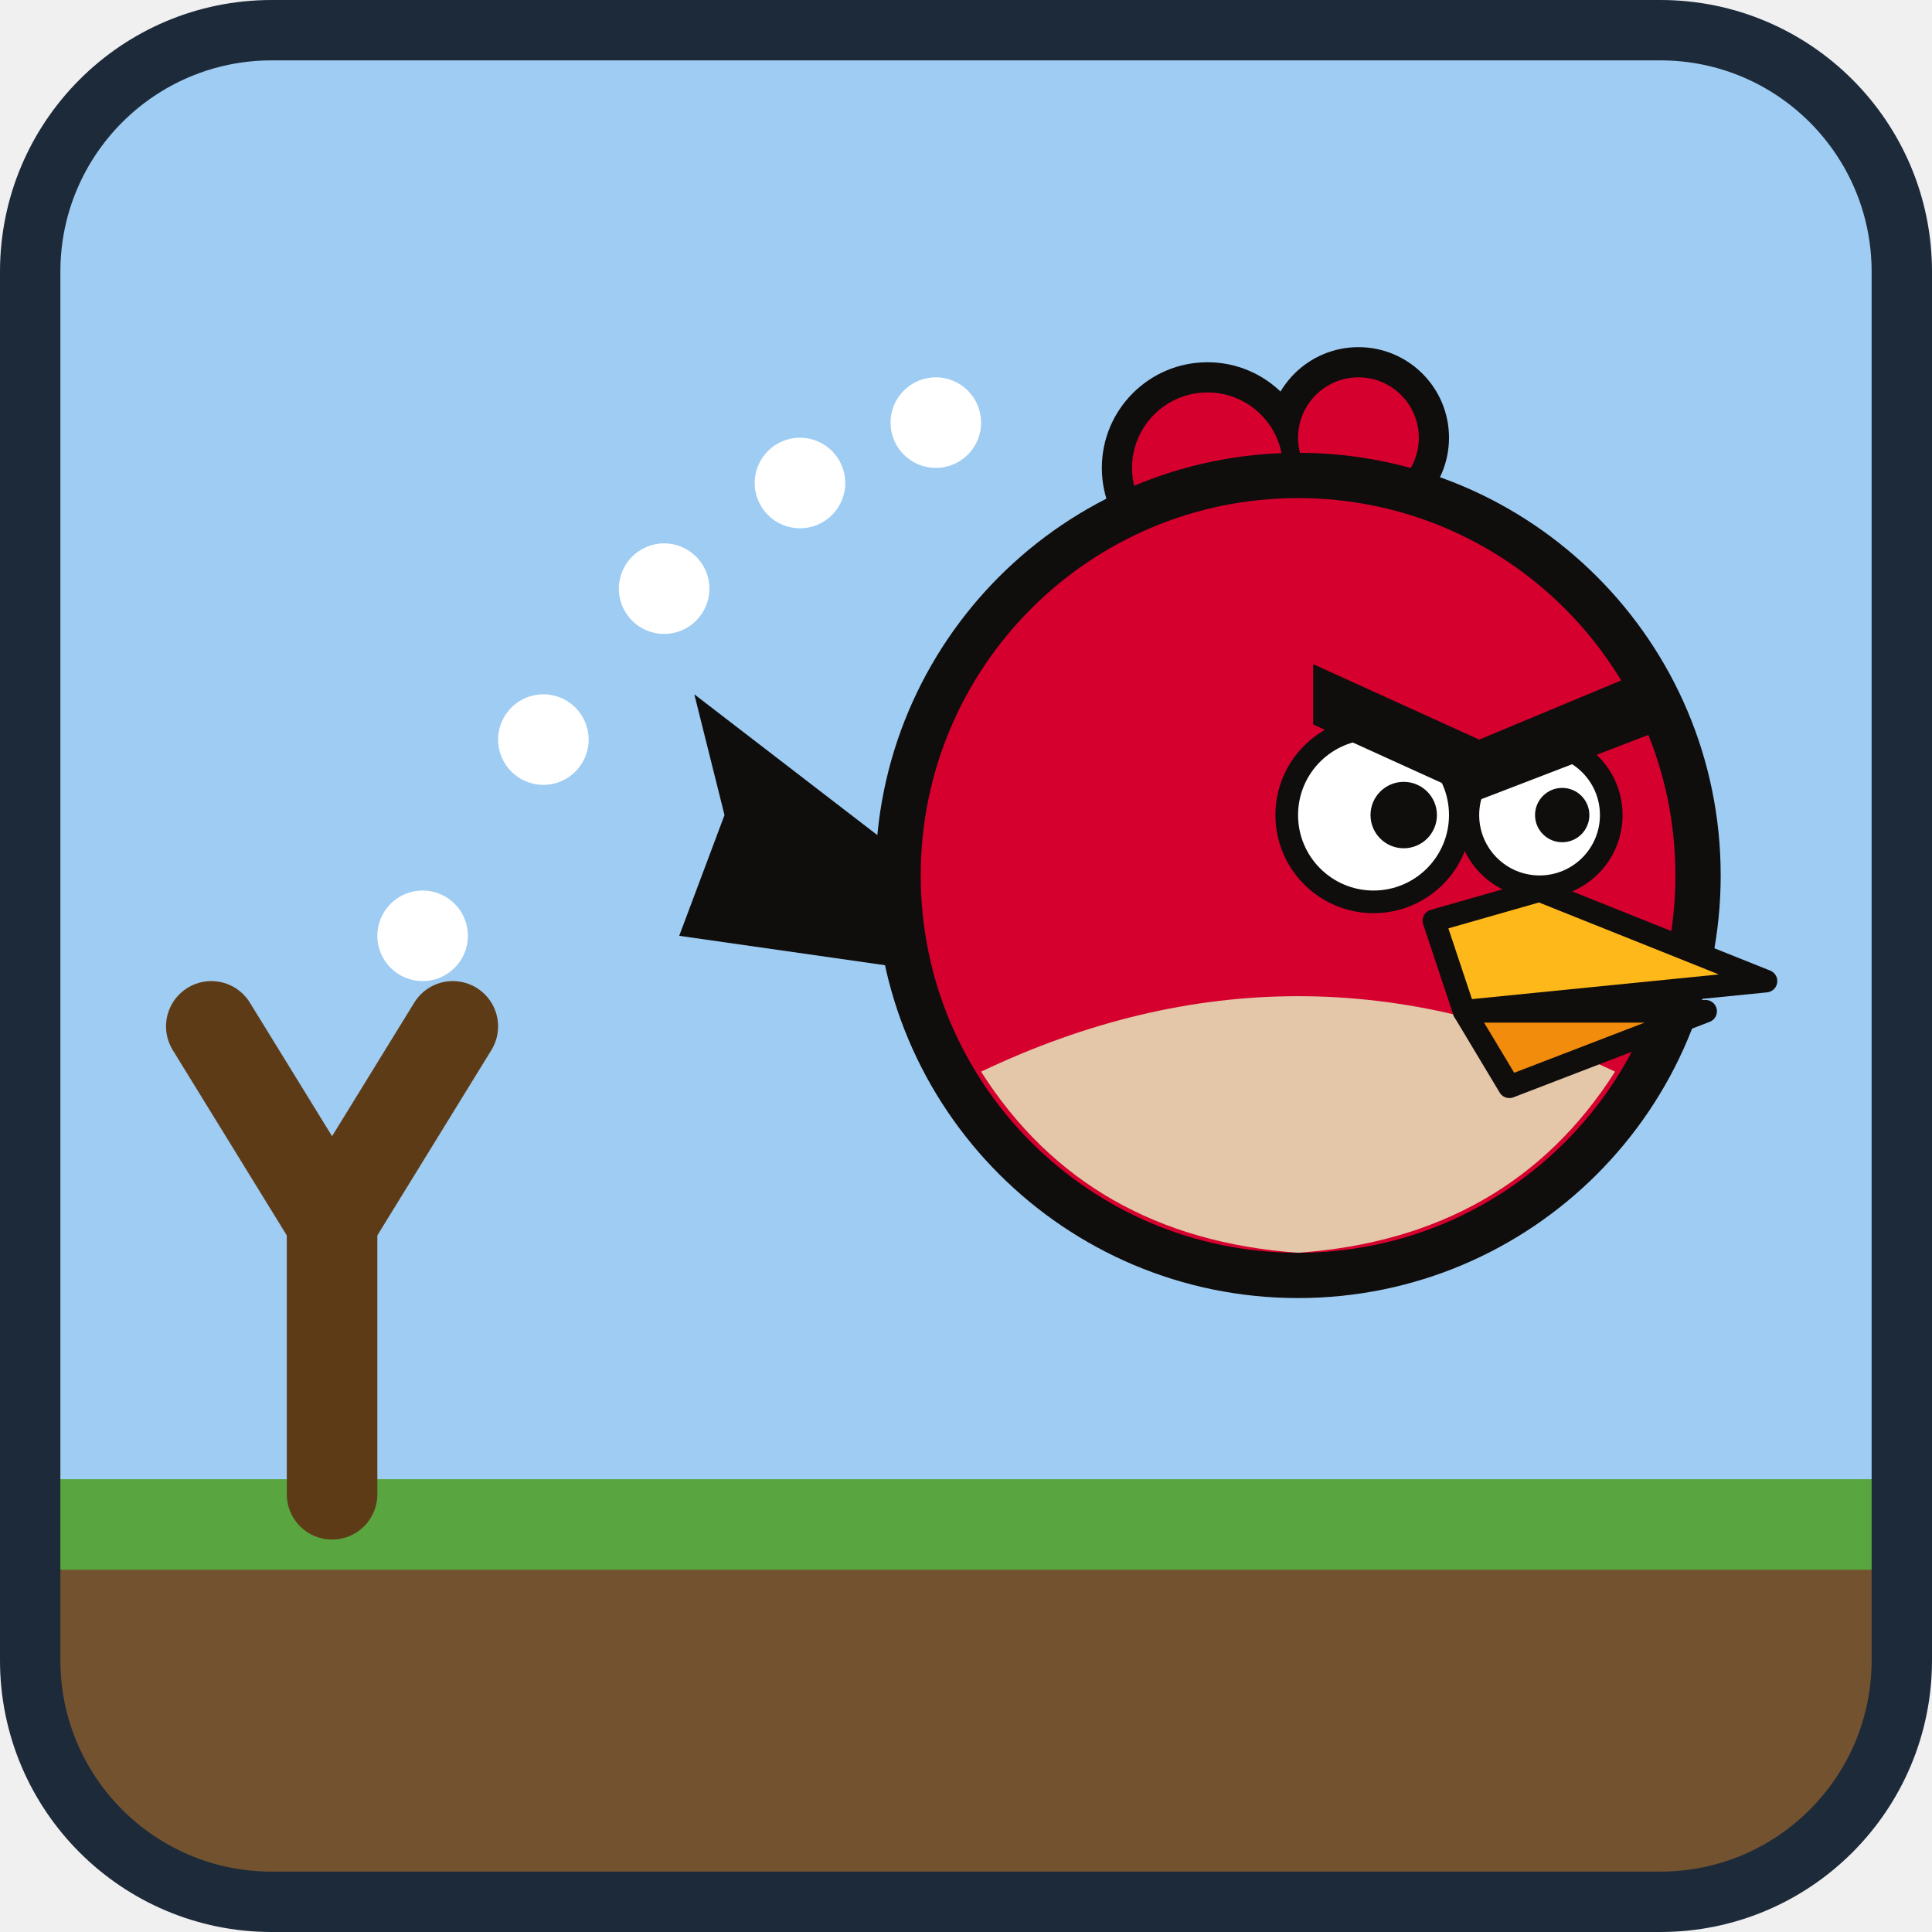
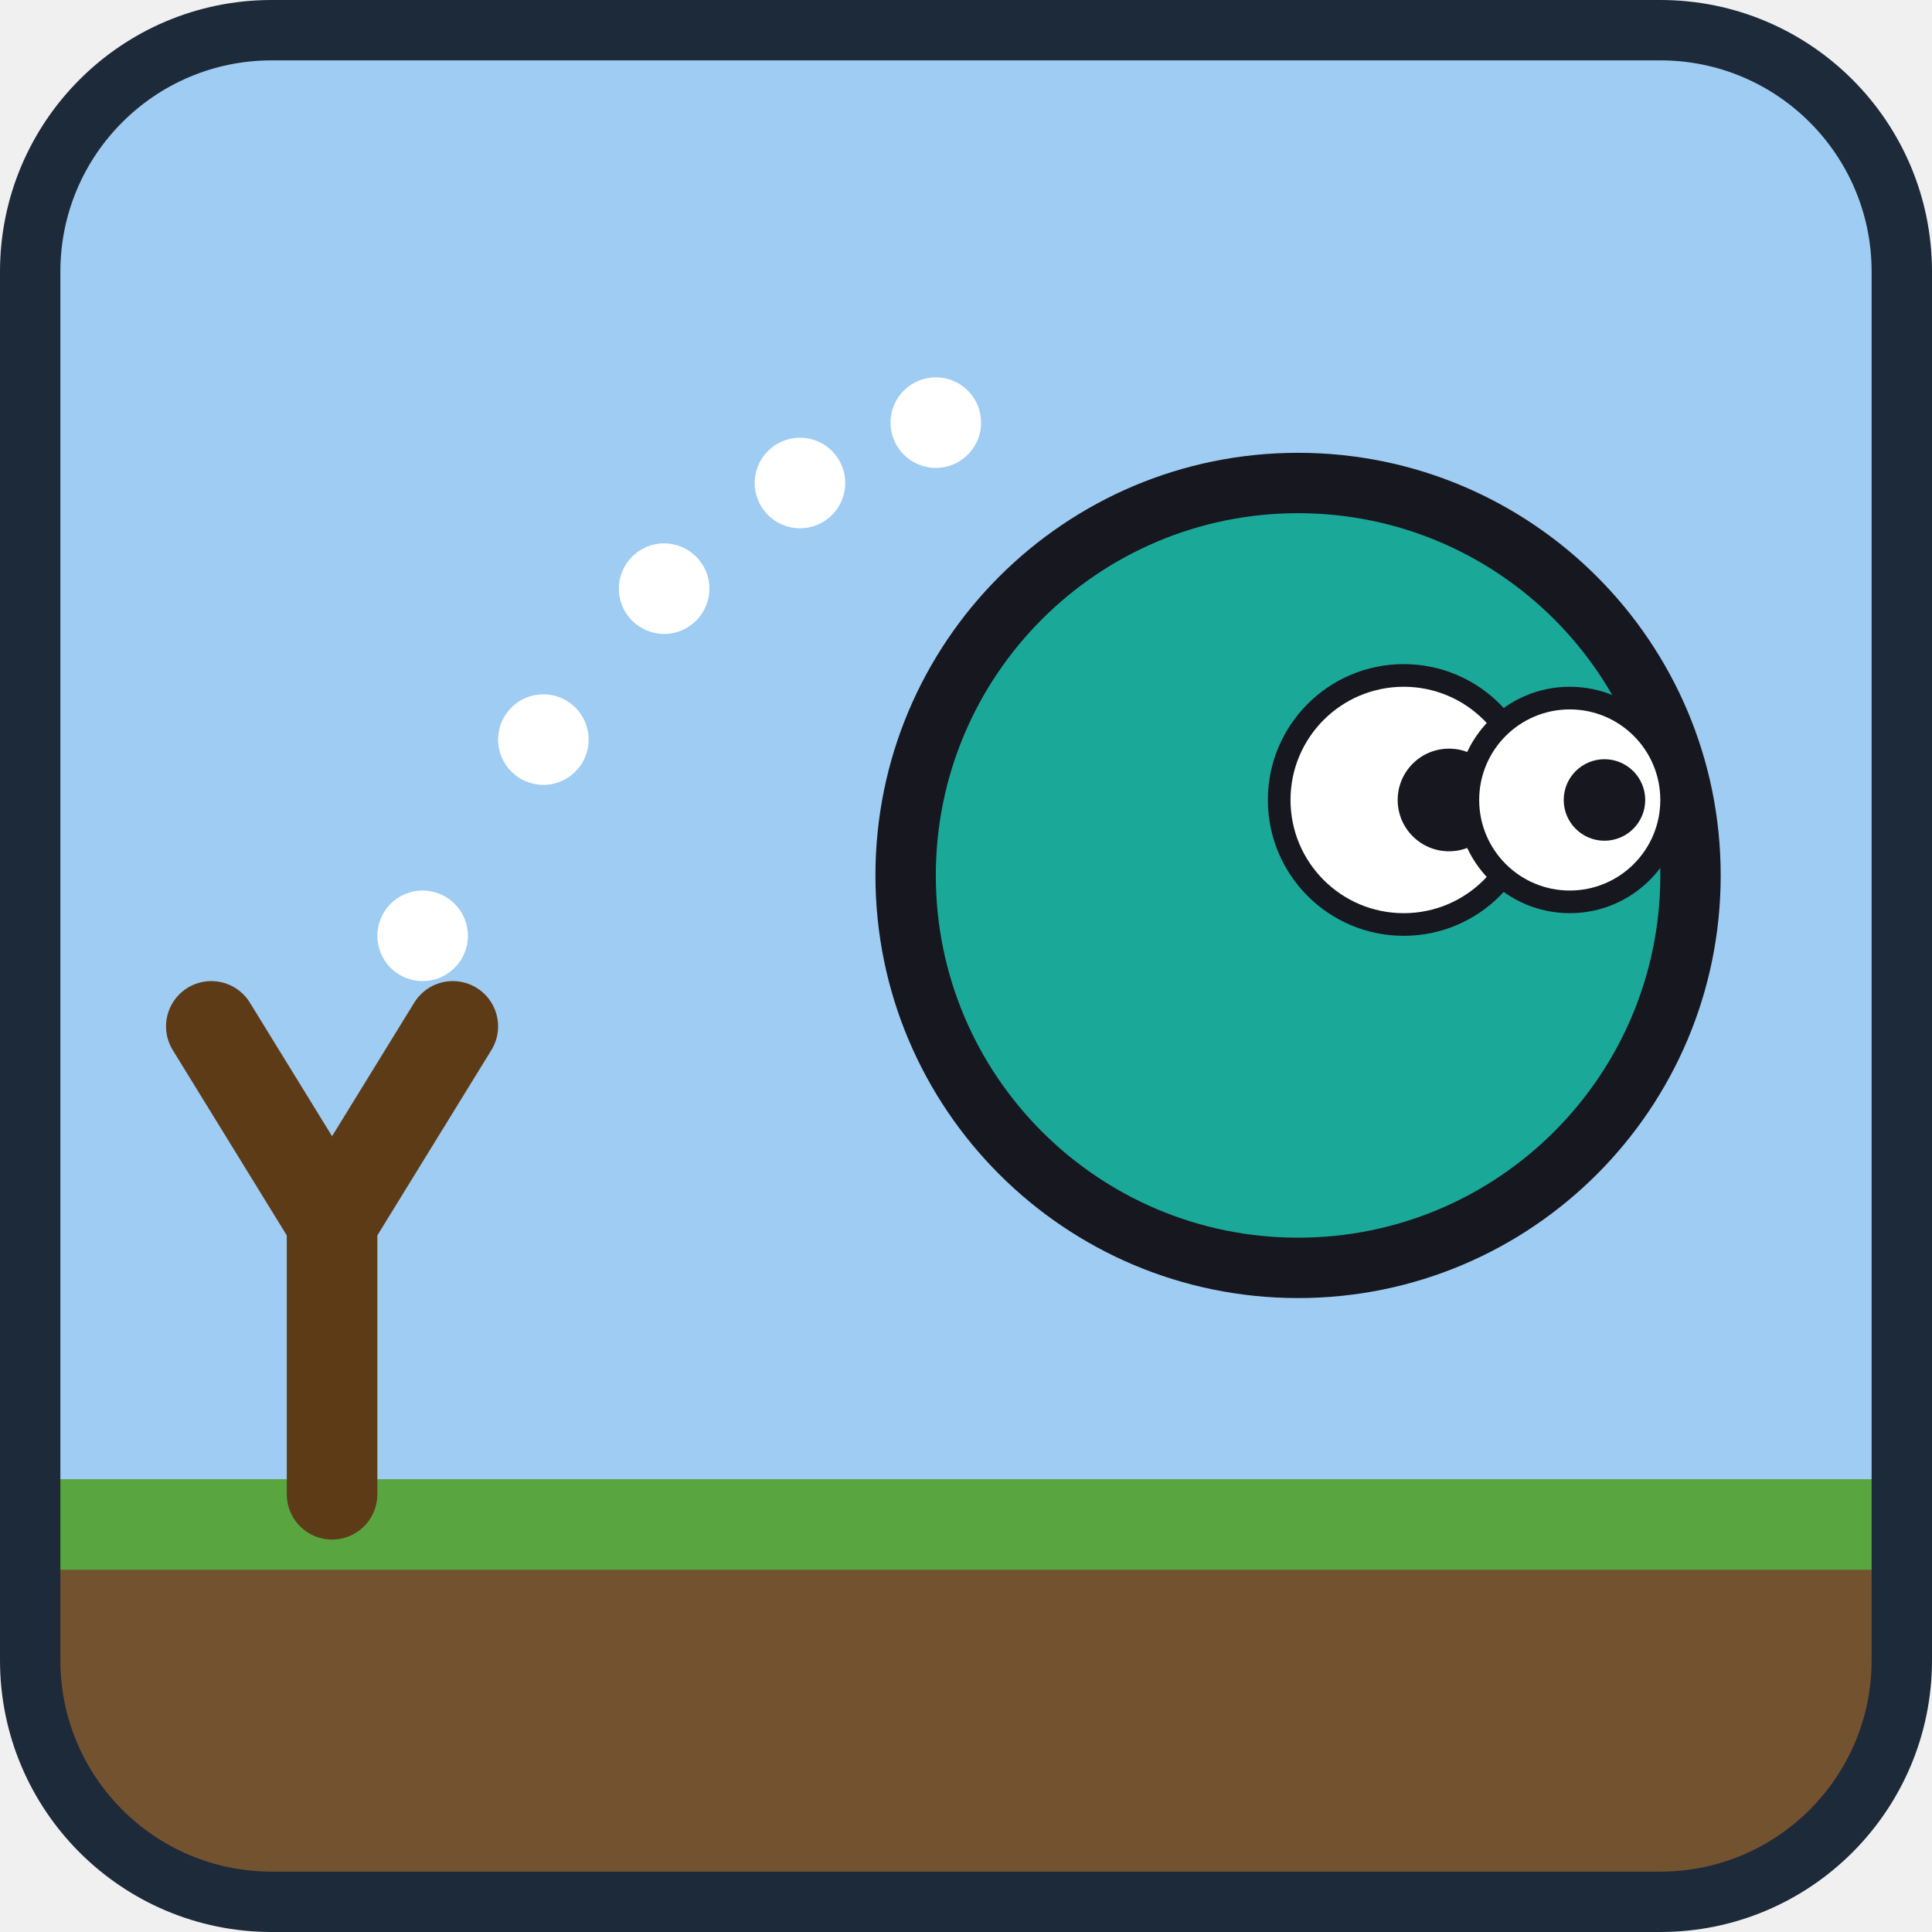
<svg xmlns="http://www.w3.org/2000/svg" width="128" height="128" viewBox="0 0 128 128">
  <rect x="2" y="2" width="124" height="124" rx="16" fill="#9eccf2" />
  <path d="M2 100 H126 V110 Q126 126 110 126 H18 Q2 126 2 110 Z" fill="#73522f" />
  <rect x="2" y="98" width="124" height="6" fill="#59a640" />
  <rect x="2" y="2" width="124" height="124" rx="16" fill="none" stroke="#1d2a3a" stroke-width="4" />
  <g fill="#ffffff">
    <circle cx="28" cy="62" r="3" />
    <circle cx="36" cy="49" r="3" />
    <circle cx="44" cy="39" r="3" />
    <circle cx="53" cy="32" r="3" />
    <circle cx="62" cy="28" r="3" />
  </g>
  <g stroke="#5e3b17" stroke-width="6" stroke-linecap="round" fill="none">
    <path d="M22 99 V80" />
    <path d="M22 81 L14 68" />
    <path d="M22 81 L30 68" />
  </g>
  <g transform="translate(86 58)">
-     <path d="M-27 -2 L-40 -12 L-38 -4 L-41 4 L-27 6 Z" fill="#100d0d" />
-     <circle cx="-6" cy="-27" r="7" fill="#100d0d" />
-     <circle cx="4" cy="-29" r="6" fill="#100d0d" />
-     <circle cx="-6" cy="-27" r="5" fill="#d6002e" />
-     <circle cx="4" cy="-29" r="4" fill="#d6002e" />
-     <circle r="28" fill="#100d0d" />
-     <circle r="25" fill="#d6002e" />
-     <path d="M-21 13 Q0 3 21 13 Q14 24 0 25 Q-14 24 -21 13 Z" fill="#e3c7a8" />
-     <circle cx="5" cy="-4" r="6.5" fill="#100d0d" />
-     <circle cx="5" cy="-4" r="5" fill="#ffffff" />
-     <circle cx="7" cy="-4" r="2.2" fill="#100d0d" />
-     <circle cx="16" cy="-4" r="5.5" fill="#100d0d" />
-     <circle cx="16" cy="-4" r="4" fill="#ffffff" />
-     <circle cx="17.5" cy="-4" r="1.8" fill="#100d0d" />
-     <path d="M1 -14 L12 -9 L24 -14 L25 -10 L12 -5 L1 -10 Z" fill="#100d0d" />
-     <path d="M9 3 L16 1 L31 7 L11 9 Z" fill="#ffb81a" stroke="#100d0d" stroke-width="1.5" stroke-linejoin="round" />
-     <path d="M11 9 L27 9 L14 14 Z" fill="#f28c0d" stroke="#100d0d" stroke-width="1.5" stroke-linejoin="round" />
+     <circle r="28" fill="#17171f" />
+     <circle r="24" fill="#1aa899" />
+     <circle cx="7" cy="-5" r="9" fill="#17171f" />
+     <circle cx="7" cy="-5" r="7.5" fill="#ffffff" />
+     <circle cx="10" cy="-5" r="3.4" fill="#17171f" />
+     <circle cx="18" cy="-5" r="7.5" fill="#17171f" />
+     <circle cx="18" cy="-5" r="6" fill="#ffffff" />
+     <circle cx="20.3" cy="-5" r="2.7" fill="#17171f" />
  </g>
</svg>
